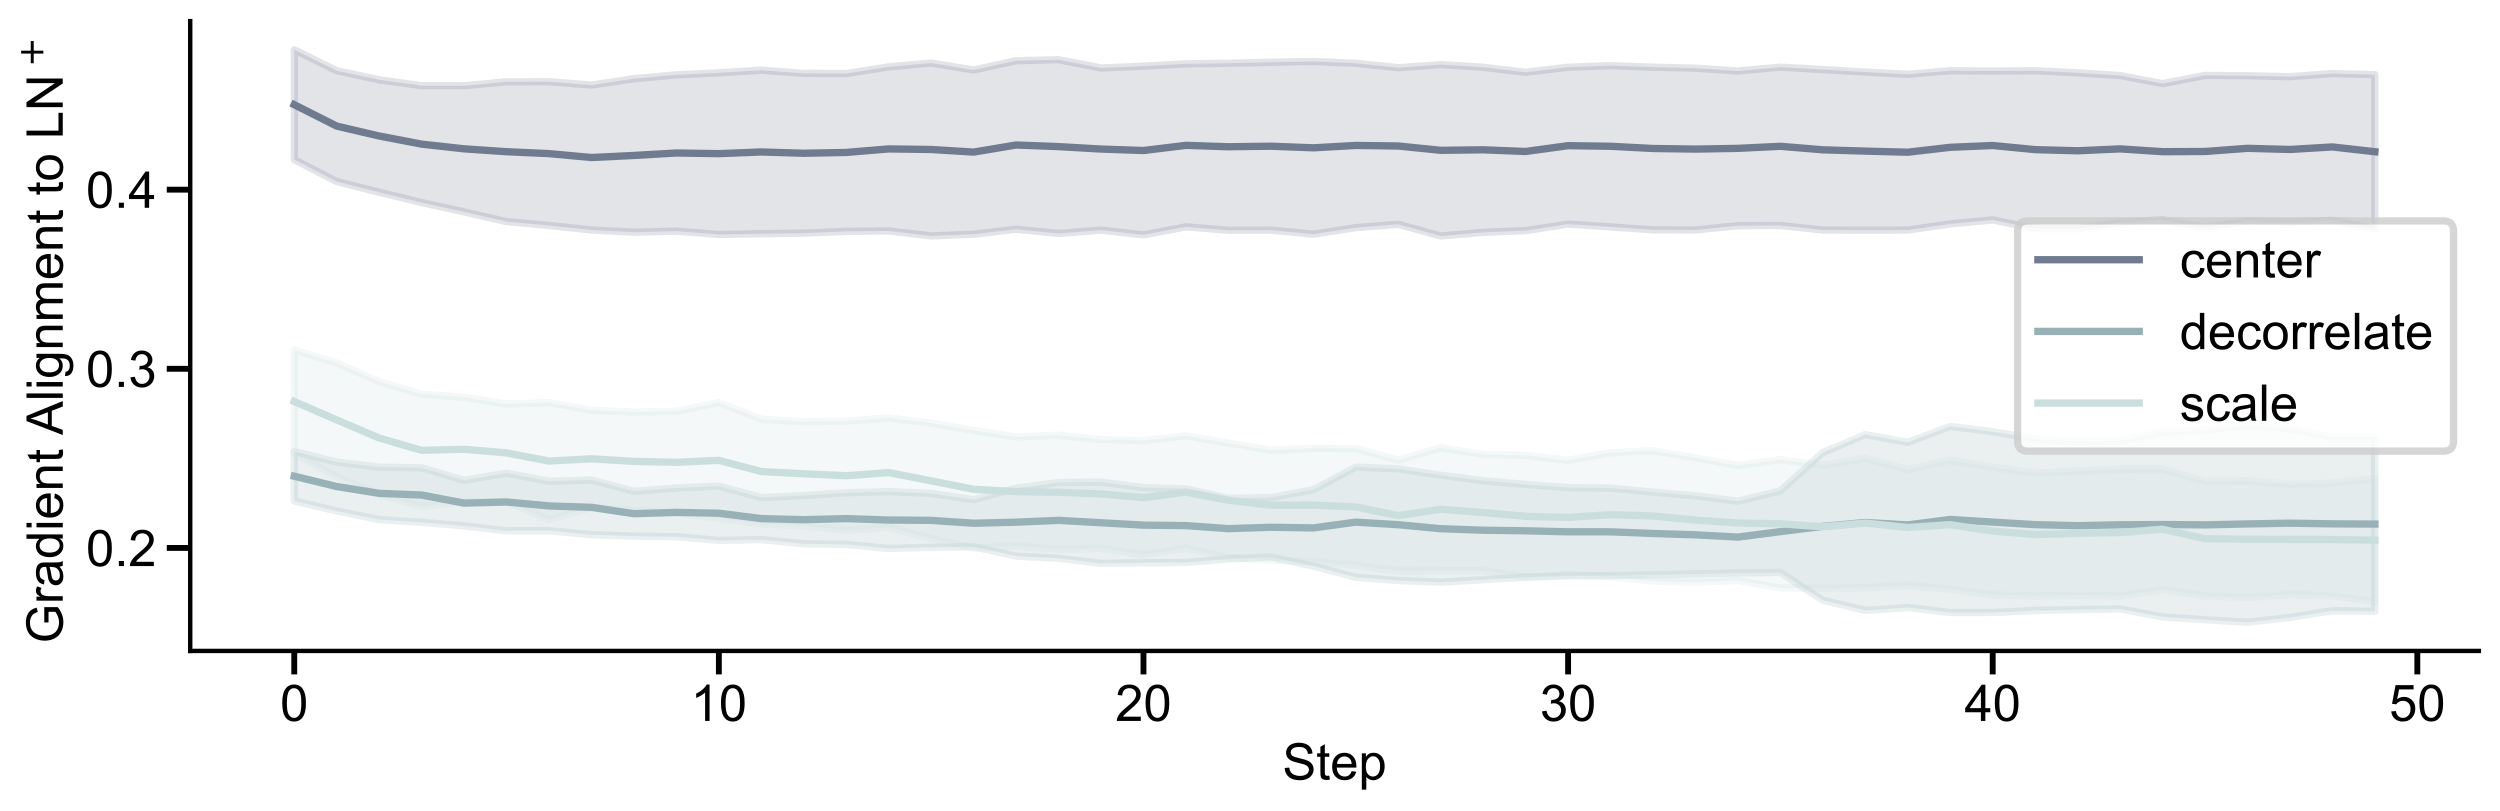
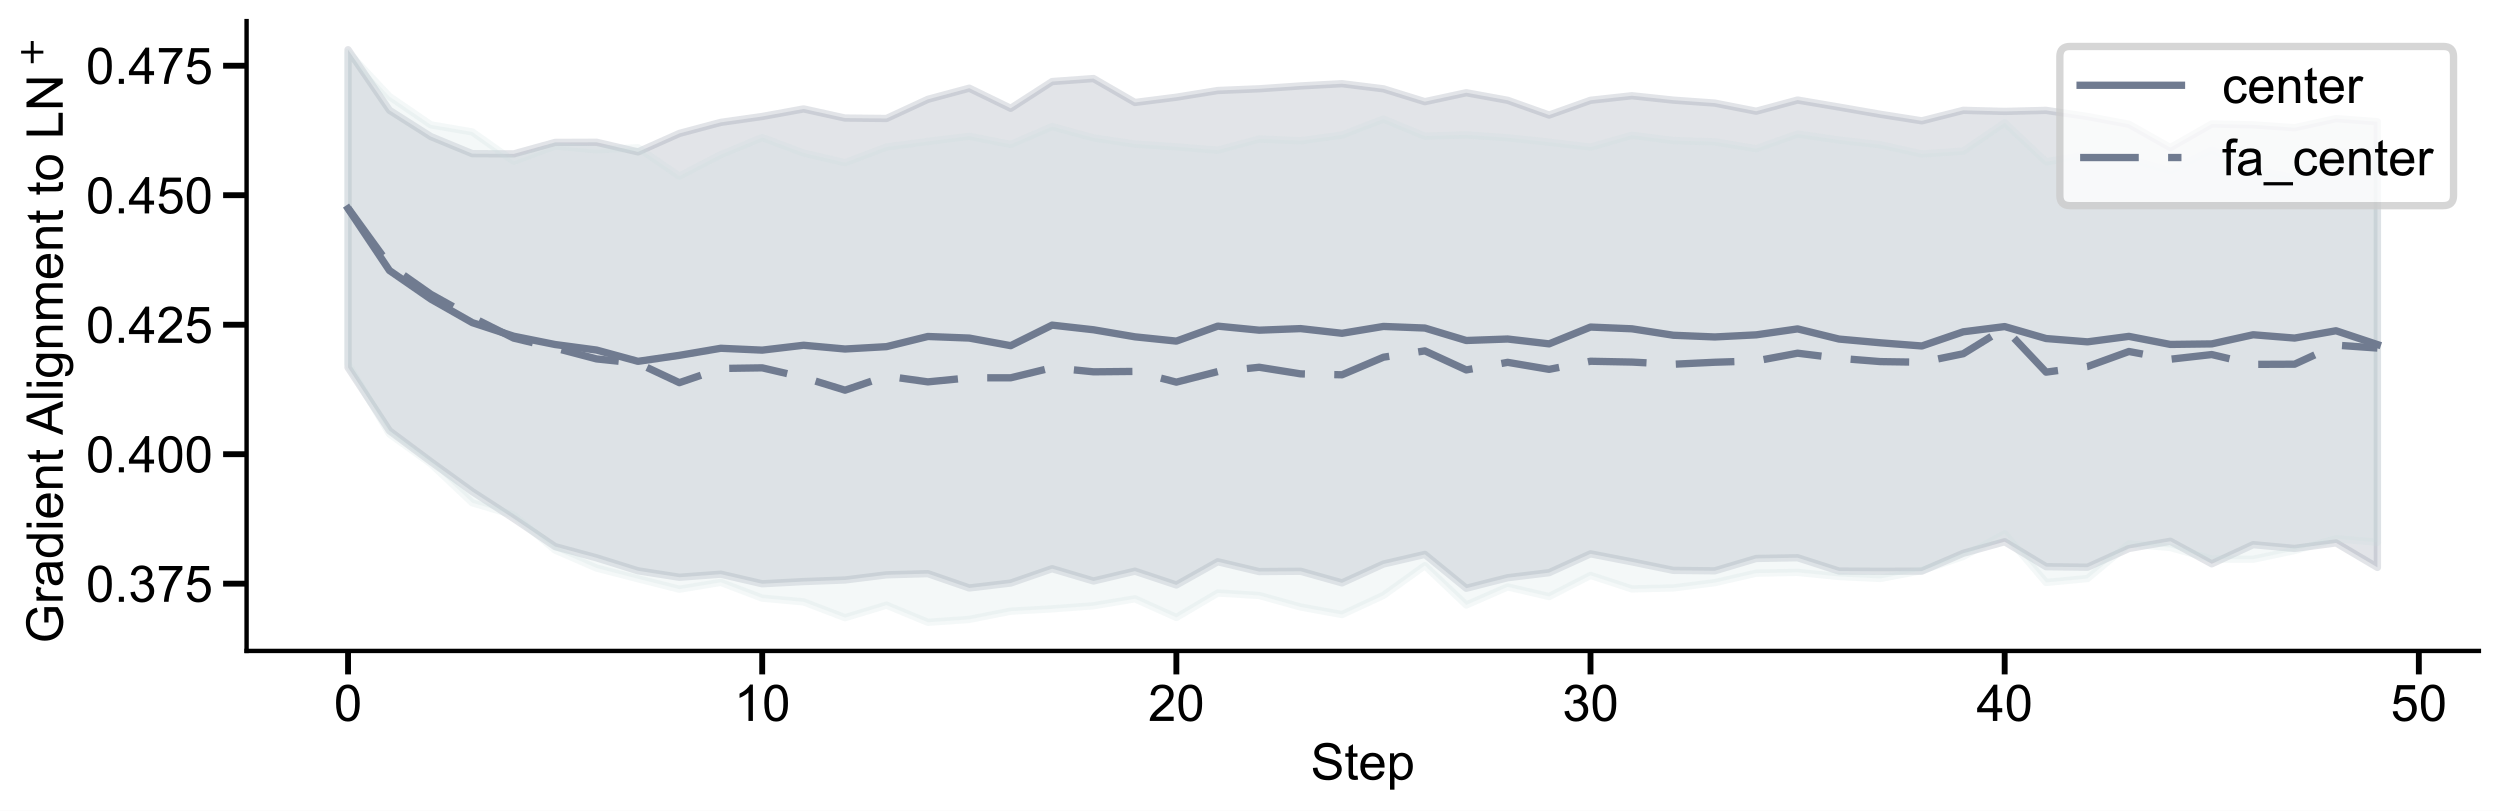
<svg xmlns="http://www.w3.org/2000/svg" xmlns:xlink="http://www.w3.org/1999/xlink" width="852.48pt" height="276.48pt" viewBox="0 0 852.48 276.48" version="1.1">
  <defs>
    <style type="text/css">*{stroke-linejoin: round; stroke-linecap: butt}</style>
  </defs>
  <g id="figure_1">
    <g id="patch_1">
      <path d="M 0 276.48  L 852.48 276.48  L 852.48 0  L 0 0  z " style="fill: #ffffff" />
    </g>
    <g id="axes_1">
      <g id="patch_2">
-         <path d="M 64.863 221.963  L 845.28 221.963  L 845.28 7.2  L 64.863 7.2  z " style="fill: #ffffff" />
+         <path d="M 84.082 221.963  L 845.28 221.963  L 845.28 7.2  L 84.082 7.2  z " style="fill: #ffffff" />
      </g>
      <g id="PolyCollection_1">
        <defs>
-           <path id="mbb200ca990" d="M 100.337 -259.518  L 100.337 -222.04  L 114.816 -214.576  L 129.295 -210.934  L 143.774 -207.401  L 158.253 -204.225  L 172.732 -200.913  L 187.211 -199.592  L 201.69 -198.063  L 216.168 -197.298  L 230.647 -197.662  L 245.126 -196.53  L 259.605 -196.791  L 274.084 -196.978  L 288.563 -197.585  L 303.042 -197.724  L 317.521 -196.036  L 332 -196.617  L 346.479 -198.308  L 360.958 -196.858  L 375.437 -198.017  L 389.916 -196.387  L 404.395 -199.128  L 418.874 -197.969  L 433.353 -198.007  L 447.832 -196.636  L 462.311 -198.859  L 476.79 -199.994  L 491.269 -196.003  L 505.748 -197.245  L 520.227 -197.84  L 534.706 -200.062  L 549.185 -199.115  L 563.664 -198.112  L 578.143 -198.058  L 592.622 -199.514  L 607.101 -199.6  L 621.58 -198.032  L 636.059 -198.002  L 650.538 -198.024  L 665.017 -200.127  L 679.496 -201.489  L 693.975 -198.546  L 708.454 -198.484  L 722.933 -200.693  L 737.412 -201.544  L 751.891 -198.886  L 766.37 -201.145  L 780.849 -200.699  L 795.328 -201.353  L 809.807 -198.463  L 809.807 -251.027  L 809.807 -251.027  L 795.328 -251.394  L 780.849 -250.321  L 766.37 -250.659  L 751.891 -250.762  L 737.412 -247.974  L 722.933 -250.729  L 708.454 -251.646  L 693.975 -252.367  L 679.496 -252.243  L 665.017 -252.372  L 650.538 -251.132  L 636.059 -251.903  L 621.58 -252.755  L 607.101 -253.585  L 592.622 -252.267  L 578.143 -253.225  L 563.664 -253.573  L 549.185 -254.092  L 534.706 -253.556  L 520.227 -251.814  L 505.748 -253.554  L 491.269 -254.446  L 476.79 -253.393  L 462.311 -254.907  L 447.832 -255.513  L 433.353 -255.248  L 418.874 -254.912  L 404.395 -254.709  L 389.916 -253.918  L 375.437 -253.297  L 360.958 -256.12  L 346.479 -255.766  L 332 -252.611  L 317.521 -254.984  L 303.042 -253.671  L 288.563 -251.41  L 274.084 -251.461  L 259.605 -252.537  L 245.126 -251.645  L 230.647 -250.951  L 216.168 -249.648  L 201.69 -247.469  L 187.211 -248.605  L 172.732 -248.586  L 158.253 -247.233  L 143.774 -247.259  L 129.295 -249.273  L 114.816 -252.379  L 100.337 -259.518  z " style="stroke: #707b90; stroke-opacity: 0.2; stroke-width: 2.5" />
+           <path id="m54aa8bb724" d="M 118.682 -259.518  L 118.682 -151.167  L 132.804 -129.588  L 146.927 -119.059  L 161.049 -108.846  L 175.171 -99.663  L 189.294 -90.089  L 203.416 -86.27  L 217.539 -81.848  L 231.661 -79.638  L 245.783 -80.69  L 259.906 -77.418  L 274.028 -78.172  L 288.151 -78.714  L 302.273 -80.469  L 316.396 -80.869  L 330.518 -75.989  L 344.64 -77.67  L 358.763 -82.559  L 372.885 -78.367  L 387.008 -81.718  L 401.13 -77.006  L 415.252 -84.928  L 429.375 -81.577  L 443.497 -81.687  L 457.62 -77.725  L 471.742 -84.151  L 485.865 -87.433  L 499.987 -75.894  L 514.109 -79.484  L 528.232 -81.205  L 542.354 -87.628  L 556.477 -84.891  L 570.599 -81.992  L 584.721 -81.835  L 598.844 -86.046  L 612.966 -86.294  L 627.089 -81.761  L 641.211 -81.673  L 655.334 -81.736  L 669.456 -87.818  L 683.578 -91.755  L 697.701 -83.245  L 711.823 -83.066  L 725.946 -89.453  L 740.068 -91.913  L 754.19 -84.23  L 768.313 -90.759  L 782.435 -89.47  L 796.558 -91.362  L 810.68 -83.007  L 810.68 -234.97  L 810.68 -234.97  L 796.558 -236.032  L 782.435 -232.929  L 768.313 -233.907  L 754.19 -234.205  L 740.068 -226.144  L 725.946 -234.108  L 711.823 -236.759  L 697.701 -238.843  L 683.578 -238.486  L 669.456 -238.858  L 655.334 -235.275  L 641.211 -237.504  L 627.089 -239.966  L 612.966 -242.366  L 598.844 -238.554  L 584.721 -241.325  L 570.599 -242.332  L 556.477 -243.833  L 542.354 -242.281  L 528.232 -237.245  L 514.109 -242.275  L 499.987 -244.854  L 485.865 -241.811  L 471.742 -246.188  L 457.62 -247.94  L 443.497 -247.173  L 429.375 -246.201  L 415.252 -245.614  L 401.13 -243.328  L 387.008 -241.534  L 372.885 -249.694  L 358.763 -248.669  L 344.64 -239.55  L 330.518 -246.41  L 316.396 -242.613  L 302.273 -236.077  L 288.151 -236.226  L 274.028 -239.336  L 259.906 -236.757  L 245.783 -234.751  L 231.661 -230.984  L 217.539 -224.685  L 203.416 -227.969  L 189.294 -227.913  L 175.171 -224.001  L 161.049 -224.076  L 146.927 -229.9  L 132.804 -238.88  L 118.682 -259.518  z " style="stroke: #707b90; stroke-opacity: 0.2; stroke-width: 2.5" />
        </defs>
-         <g clip-path="url(#p90d126101f)">
-           <use xlink:href="#mbb200ca990" x="0" y="276.48" style="fill: #707b90; fill-opacity: 0.2; stroke: #707b90; stroke-opacity: 0.2; stroke-width: 2.5" />
+         <g clip-path="url(#p506f298326)">
+           <use xlink:href="#m54aa8bb724" x="0" y="276.48" style="fill: #707b90; fill-opacity: 0.2; stroke: #707b90; stroke-opacity: 0.2; stroke-width: 2.5" />
        </g>
      </g>
      <g id="PolyCollection_2">
        <defs>
-           <path id="m94c37891ec" d="M 100.337 -122.505  L 100.337 -105.673  L 114.816 -102.214  L 129.295 -99.329  L 143.774 -98.371  L 158.253 -97.148  L 172.732 -95.484  L 187.211 -95.536  L 201.69 -94.15  L 216.168 -93.656  L 230.647 -93.467  L 245.126 -92.197  L 259.605 -92.492  L 274.084 -91.047  L 288.563 -90.829  L 303.042 -89.448  L 317.521 -89.853  L 332 -90.04  L 346.479 -86.827  L 360.958 -86.121  L 375.437 -84.36  L 389.916 -84.6  L 404.395 -84.696  L 418.874 -85.895  L 433.353 -86.568  L 447.832 -83.449  L 462.311 -79.648  L 476.79 -78.531  L 491.269 -77.953  L 505.748 -78.792  L 520.227 -79.671  L 534.706 -80.085  L 549.185 -80.211  L 563.664 -80.447  L 578.143 -80.788  L 592.622 -81.097  L 607.101 -81.27  L 621.58 -71.802  L 636.059 -68.35  L 650.538 -69.323  L 665.017 -67.603  L 679.496 -67.628  L 693.975 -68.301  L 708.454 -68.627  L 722.933 -68.833  L 737.412 -66.129  L 751.891 -65.16  L 766.37 -64.279  L 780.849 -65.93  L 795.328 -68.236  L 809.807 -68.021  L 809.807 -127.538  L 809.807 -127.538  L 795.328 -127.476  L 780.849 -130.236  L 766.37 -131.37  L 751.891 -129.846  L 737.412 -129.123  L 722.933 -126.241  L 708.454 -125.835  L 693.975 -126.858  L 679.496 -129.279  L 665.017 -131.107  L 650.538 -125.643  L 636.059 -128.303  L 621.58 -122.185  L 607.101 -109.131  L 592.622 -105.565  L 578.143 -107.428  L 563.664 -108.685  L 549.185 -110.047  L 534.706 -110.188  L 520.227 -111.297  L 505.748 -112.572  L 491.269 -114.438  L 476.79 -116.587  L 462.311 -117.214  L 447.832 -109.481  L 433.353 -106.798  L 418.874 -106.542  L 404.395 -109.799  L 389.916 -110.226  L 375.437 -112.103  L 360.958 -111.957  L 346.479 -110.017  L 332 -106.083  L 317.521 -108.216  L 303.042 -108.86  L 288.563 -108.459  L 274.084 -107.489  L 259.605 -106.807  L 245.126 -110.751  L 230.647 -110.06  L 216.168 -108.959  L 201.69 -112.809  L 187.211 -112.374  L 172.732 -115.135  L 158.253 -112.69  L 143.774 -116.979  L 129.295 -117.171  L 114.816 -118.932  L 100.337 -122.505  z " style="stroke: #97b1b7; stroke-opacity: 0.2; stroke-width: 2.5" />
+           <path id="ma6b08b8c79" d="M 118.682 -258.62  L 118.682 -152.421  L 132.804 -128.522  L 146.927 -118.343  L 161.049 -105.03  L 175.171 -100.862  L 189.294 -88.909  L 203.416 -82.782  L 217.539 -79.132  L 231.661 -75.569  L 245.783 -77.907  L 259.906 -72.527  L 274.028 -71.245  L 288.151 -65.855  L 302.273 -70.13  L 316.396 -64.279  L 330.518 -65.279  L 344.64 -68.076  L 358.763 -68.869  L 372.885 -69.921  L 387.008 -72.306  L 401.13 -65.935  L 415.252 -74.279  L 429.375 -73.428  L 443.497 -69.503  L 457.62 -66.923  L 471.742 -73.464  L 485.865 -83.612  L 499.987 -70.181  L 514.109 -76.358  L 528.232 -73.065  L 542.354 -80.277  L 556.477 -75.669  L 570.599 -76.003  L 584.721 -77.802  L 598.844 -81.04  L 612.966 -81.302  L 627.089 -79.894  L 641.211 -79.231  L 655.334 -81.941  L 669.456 -86.752  L 683.578 -94.483  L 697.701 -77.864  L 711.823 -79.218  L 725.946 -90.997  L 740.068 -89.785  L 754.19 -85.86  L 768.313 -85.789  L 782.435 -88.76  L 796.558 -92.78  L 810.68 -91.558  L 810.68 -224.03  L 810.68 -224.03  L 796.558 -224.802  L 782.435 -215.827  L 768.313 -218.674  L 754.19 -225.304  L 740.068 -218.191  L 725.946 -222.249  L 711.823 -223.771  L 697.701 -221.297  L 683.578 -234.631  L 669.456 -224.962  L 655.334 -223.982  L 641.211 -227.125  L 627.089 -228.716  L 612.966 -230.787  L 598.844 -225.779  L 584.721 -228.11  L 570.599 -228.551  L 556.477 -230.359  L 542.354 -226.317  L 528.232 -227.998  L 514.109 -229.495  L 499.987 -230.489  L 485.865 -230.055  L 471.742 -235.884  L 457.62 -230.437  L 443.497 -228.485  L 429.375 -229.072  L 415.252 -225.267  L 401.13 -226.409  L 387.008 -227.36  L 372.885 -229.461  L 358.763 -233.313  L 344.64 -227.231  L 330.518 -230.019  L 316.396 -228.251  L 302.273 -226.345  L 288.151 -221.008  L 274.028 -224.295  L 259.906 -229.572  L 245.783 -223.754  L 231.661 -216.415  L 217.539 -226.099  L 203.416 -225.398  L 189.294 -226.69  L 175.171 -221.499  L 161.049 -231.482  L 146.927 -233.904  L 132.804 -243.558  L 118.682 -258.62  z " style="stroke: #cbdede; stroke-opacity: 0.2; stroke-width: 2.5" />
        </defs>
-         <g clip-path="url(#p90d126101f)">
-           <use xlink:href="#m94c37891ec" x="0" y="276.48" style="fill: #97b1b7; fill-opacity: 0.2; stroke: #97b1b7; stroke-opacity: 0.2; stroke-width: 2.5" />
-         </g>
-       </g>
-       <g id="PolyCollection_3">
-         <defs>
-           <path id="m9a25933fbc" d="M 100.337 -157.168  L 100.337 -121.94  L 114.816 -113.884  L 129.295 -107.905  L 143.774 -103.778  L 158.253 -105.565  L 172.732 -105.363  L 187.211 -99.339  L 201.69 -103.483  L 216.168 -102.345  L 230.647 -101.431  L 245.126 -99.814  L 259.605 -97.864  L 274.084 -97.131  L 288.563 -95.629  L 303.042 -96.697  L 317.521 -92.839  L 332 -89.571  L 346.479 -90.234  L 360.958 -89.119  L 375.437 -89.53  L 389.916 -87.308  L 404.395 -89.502  L 418.874 -86.376  L 433.353 -85.491  L 447.832 -84.821  L 462.311 -83.755  L 476.79 -81.749  L 491.269 -81.872  L 505.748 -81.856  L 520.227 -79.632  L 534.706 -80.619  L 549.185 -79.864  L 563.664 -78.318  L 578.143 -77.906  L 592.622 -78.548  L 607.101 -76.011  L 621.58 -75.877  L 636.059 -76.072  L 650.538 -76.862  L 665.017 -75.535  L 679.496 -73.593  L 693.975 -73.273  L 708.454 -73.432  L 722.933 -73.261  L 737.412 -75.476  L 751.891 -73.258  L 766.37 -72.72  L 780.849 -73.769  L 795.328 -73.293  L 809.807 -71.319  L 809.807 -113.258  L 809.807 -113.258  L 795.328 -111.721  L 780.849 -111.326  L 766.37 -112.508  L 751.891 -112.29  L 737.412 -116.55  L 722.933 -116.498  L 708.454 -115.794  L 693.975 -115.158  L 679.496 -117.177  L 665.017 -119.58  L 650.538 -116.359  L 636.059 -120.161  L 621.58 -117.819  L 607.101 -119.738  L 592.622 -117.755  L 578.143 -120.367  L 563.664 -122.769  L 549.185 -122.114  L 534.706 -119.514  L 520.227 -121.194  L 505.748 -121.538  L 491.269 -123.802  L 476.79 -119.607  L 462.311 -123.51  L 447.832 -123.635  L 433.353 -122.958  L 418.874 -125.416  L 404.395 -127.857  L 389.916 -126.257  L 375.437 -126.565  L 360.958 -128.103  L 346.479 -127.469  L 332 -129.699  L 317.521 -132.189  L 303.042 -133.982  L 288.563 -132.9  L 274.084 -132.702  L 259.605 -133.521  L 245.126 -139.201  L 230.647 -136.231  L 216.168 -135.964  L 201.69 -136.576  L 187.211 -139.175  L 172.732 -138.716  L 158.253 -141.006  L 143.774 -142.06  L 129.295 -146.313  L 114.816 -152.709  L 100.337 -157.168  z " style="stroke: #cbdede; stroke-opacity: 0.2; stroke-width: 2.5" />
-         </defs>
-         <g clip-path="url(#p90d126101f)">
-           <use xlink:href="#m9a25933fbc" x="0" y="276.48" style="fill: #cbdede; fill-opacity: 0.2; stroke: #cbdede; stroke-opacity: 0.2; stroke-width: 2.5" />
+         <g clip-path="url(#p506f298326)">
+           <use xlink:href="#ma6b08b8c79" x="0" y="276.48" style="fill: #cbdede; fill-opacity: 0.2; stroke: #cbdede; stroke-opacity: 0.2; stroke-width: 2.5" />
        </g>
      </g>
      <g id="matplotlib.axis_1">
        <g id="xtick_1">
          <g id="line2d_1">
            <defs>
-               <path id="m9bdcae3417" d="M 0 0  L 0 8  " style="stroke: #000000; stroke-width: 2" />
-             </defs>
-             <g>
-               <use xlink:href="#m9bdcae3417" x="100.337" y="221.963" style="stroke: #000000; stroke-width: 2" />
+               <path id="m0c0b781c48" d="M 0 0  L 0 8  " style="stroke: #000000; stroke-width: 2" />
+             </defs>
+             <g>
+               <use xlink:href="#m0c0b781c48" x="118.682" y="221.963" style="stroke: #000000; stroke-width: 2" />
            </g>
          </g>
          <g id="text_1">
-             <g transform="translate(95.53204 245.8319)scale(0.1728 -0.1728)">
+             <g transform="translate(113.8771 245.8319)scale(0.1728 -0.1728)">
              <defs>
                <path id="ArialMT-30" d="M 266 2259  Q 266 3072 433 3567  Q 600 4063 929 4331  Q 1259 4600 1759 4600  Q 2128 4600 2406 4451  Q 2684 4303 2865 4023  Q 3047 3744 3150 3342  Q 3253 2941 3253 2259  Q 3253 1453 3087 958  Q 2922 463 2592 192  Q 2263 -78 1759 -78  Q 1097 -78 719 397  Q 266 969 266 2259  z M 844 2259  Q 844 1131 1108 757  Q 1372 384 1759 384  Q 2147 384 2411 759  Q 2675 1134 2675 2259  Q 2675 3391 2411 3762  Q 2147 4134 1753 4134  Q 1366 4134 1134 3806  Q 844 3388 844 2259  z " transform="scale(0.015625)" />
              </defs>
              <use xlink:href="#ArialMT-30" />
            </g>
          </g>
        </g>
        <g id="xtick_2">
          <g id="line2d_2">
            <g>
-               <use xlink:href="#m9bdcae3417" x="245.126" y="221.963" style="stroke: #000000; stroke-width: 2" />
+               <use xlink:href="#m0c0b781c48" x="259.906" y="221.963" style="stroke: #000000; stroke-width: 2" />
            </g>
          </g>
          <g id="text_2">
-             <g transform="translate(235.5171 245.8319)scale(0.1728 -0.1728)">
+             <g transform="translate(250.2966 245.8319)scale(0.1728 -0.1728)">
              <defs>
                <path id="ArialMT-31" d="M 2384 0  L 1822 0  L 1822 3584  Q 1619 3391 1289 3197  Q 959 3003 697 2906  L 697 3450  Q 1169 3672 1522 3987  Q 1875 4303 2022 4600  L 2384 4600  L 2384 0  z " transform="scale(0.015625)" />
              </defs>
              <use xlink:href="#ArialMT-31" />
              <use xlink:href="#ArialMT-30" x="55.615" />
            </g>
          </g>
        </g>
        <g id="xtick_3">
          <g id="line2d_3">
            <g>
-               <use xlink:href="#m9bdcae3417" x="389.916" y="221.963" style="stroke: #000000; stroke-width: 2" />
+               <use xlink:href="#m0c0b781c48" x="401.13" y="221.963" style="stroke: #000000; stroke-width: 2" />
            </g>
          </g>
          <g id="text_3">
-             <g transform="translate(380.3069 245.8319)scale(0.1728 -0.1728)">
+             <g transform="translate(391.5207 245.8319)scale(0.1728 -0.1728)">
              <defs>
                <path id="ArialMT-32" d="M 3222 541  L 3222 0  L 194 0  Q 188 203 259 391  Q 375 700 629 1000  Q 884 1300 1366 1694  Q 2113 2306 2375 2664  Q 2638 3022 2638 3341  Q 2638 3675 2398 3904  Q 2159 4134 1775 4134  Q 1369 4134 1125 3890  Q 881 3647 878 3216  L 300 3275  Q 359 3922 746 4261  Q 1134 4600 1788 4600  Q 2447 4600 2831 4234  Q 3216 3869 3216 3328  Q 3216 3053 3103 2787  Q 2991 2522 2730 2228  Q 2469 1934 1863 1422  Q 1356 997 1212 845  Q 1069 694 975 541  L 3222 541  z " transform="scale(0.015625)" />
              </defs>
              <use xlink:href="#ArialMT-32" />
              <use xlink:href="#ArialMT-30" x="55.615" />
            </g>
          </g>
        </g>
        <g id="xtick_4">
          <g id="line2d_4">
            <g>
-               <use xlink:href="#m9bdcae3417" x="534.706" y="221.963" style="stroke: #000000; stroke-width: 2" />
+               <use xlink:href="#m0c0b781c48" x="542.354" y="221.963" style="stroke: #000000; stroke-width: 2" />
            </g>
          </g>
          <g id="text_4">
-             <g transform="translate(525.0967 245.8319)scale(0.1728 -0.1728)">
+             <g transform="translate(532.7449 245.8319)scale(0.1728 -0.1728)">
              <defs>
                <path id="ArialMT-33" d="M 269 1209  L 831 1284  Q 928 806 1161 595  Q 1394 384 1728 384  Q 2125 384 2398 659  Q 2672 934 2672 1341  Q 2672 1728 2419 1979  Q 2166 2231 1775 2231  Q 1616 2231 1378 2169  L 1441 2663  Q 1497 2656 1531 2656  Q 1891 2656 2178 2843  Q 2466 3031 2466 3422  Q 2466 3731 2256 3934  Q 2047 4138 1716 4138  Q 1388 4138 1169 3931  Q 950 3725 888 3313  L 325 3413  Q 428 3978 793 4289  Q 1159 4600 1703 4600  Q 2078 4600 2393 4439  Q 2709 4278 2876 4000  Q 3044 3722 3044 3409  Q 3044 3113 2884 2869  Q 2725 2625 2413 2481  Q 2819 2388 3044 2092  Q 3269 1797 3269 1353  Q 3269 753 2831 336  Q 2394 -81 1725 -81  Q 1122 -81 723 278  Q 325 638 269 1209  z " transform="scale(0.015625)" />
              </defs>
              <use xlink:href="#ArialMT-33" />
              <use xlink:href="#ArialMT-30" x="55.615" />
            </g>
          </g>
        </g>
        <g id="xtick_5">
          <g id="line2d_5">
            <g>
-               <use xlink:href="#m9bdcae3417" x="679.496" y="221.963" style="stroke: #000000; stroke-width: 2" />
+               <use xlink:href="#m0c0b781c48" x="683.578" y="221.963" style="stroke: #000000; stroke-width: 2" />
            </g>
          </g>
          <g id="text_5">
-             <g transform="translate(669.8864 245.8319)scale(0.1728 -0.1728)">
+             <g transform="translate(673.969 245.8319)scale(0.1728 -0.1728)">
              <defs>
                <path id="ArialMT-34" d="M 2069 0  L 2069 1097  L 81 1097  L 81 1613  L 2172 4581  L 2631 4581  L 2631 1613  L 3250 1613  L 3250 1097  L 2631 1097  L 2631 0  L 2069 0  z M 2069 1613  L 2069 3678  L 634 1613  L 2069 1613  z " transform="scale(0.015625)" />
              </defs>
              <use xlink:href="#ArialMT-34" />
              <use xlink:href="#ArialMT-30" x="55.615" />
            </g>
          </g>
        </g>
        <g id="xtick_6">
          <g id="line2d_6">
            <g>
-               <use xlink:href="#m9bdcae3417" x="824.285" y="221.963" style="stroke: #000000; stroke-width: 2" />
+               <use xlink:href="#m0c0b781c48" x="824.802" y="221.963" style="stroke: #000000; stroke-width: 2" />
            </g>
          </g>
          <g id="text_6">
-             <g transform="translate(814.6762 245.8319)scale(0.1728 -0.1728)">
+             <g transform="translate(815.1932 245.8319)scale(0.1728 -0.1728)">
              <defs>
                <path id="ArialMT-35" d="M 266 1200  L 856 1250  Q 922 819 1161 601  Q 1400 384 1738 384  Q 2144 384 2425 690  Q 2706 997 2706 1503  Q 2706 1984 2436 2262  Q 2166 2541 1728 2541  Q 1456 2541 1237 2417  Q 1019 2294 894 2097  L 366 2166  L 809 4519  L 3088 4519  L 3088 3981  L 1259 3981  L 1013 2750  Q 1425 3038 1878 3038  Q 2478 3038 2890 2622  Q 3303 2206 3303 1553  Q 3303 931 2941 478  Q 2500 -78 1738 -78  Q 1113 -78 717 272  Q 322 622 266 1200  z " transform="scale(0.015625)" />
              </defs>
              <use xlink:href="#ArialMT-35" />
              <use xlink:href="#ArialMT-30" x="55.615" />
            </g>
          </g>
        </g>
        <g id="text_7">
-           <g transform="translate(437.2989 265.8456)scale(0.1728 -0.1728)">
+           <g transform="translate(446.9081 265.8456)scale(0.1728 -0.1728)">
            <defs>
              <path id="ArialMT-53" d="M 288 1472  L 859 1522  Q 900 1178 1048 958  Q 1197 738 1509 602  Q 1822 466 2213 466  Q 2559 466 2825 569  Q 3091 672 3220 851  Q 3350 1031 3350 1244  Q 3350 1459 3225 1620  Q 3100 1781 2813 1891  Q 2628 1963 1997 2114  Q 1366 2266 1113 2400  Q 784 2572 623 2826  Q 463 3081 463 3397  Q 463 3744 659 4045  Q 856 4347 1234 4503  Q 1613 4659 2075 4659  Q 2584 4659 2973 4495  Q 3363 4331 3572 4012  Q 3781 3694 3797 3291  L 3216 3247  Q 3169 3681 2898 3903  Q 2628 4125 2100 4125  Q 1550 4125 1298 3923  Q 1047 3722 1047 3438  Q 1047 3191 1225 3031  Q 1400 2872 2139 2705  Q 2878 2538 3153 2413  Q 3553 2228 3743 1945  Q 3934 1663 3934 1294  Q 3934 928 3725 604  Q 3516 281 3123 101  Q 2731 -78 2241 -78  Q 1619 -78 1198 103  Q 778 284 539 648  Q 300 1013 288 1472  z " transform="scale(0.015625)" />
              <path id="ArialMT-74" d="M 1650 503  L 1731 6  Q 1494 -44 1306 -44  Q 1000 -44 831 53  Q 663 150 594 308  Q 525 466 525 972  L 525 2881  L 113 2881  L 113 3319  L 525 3319  L 525 4141  L 1084 4478  L 1084 3319  L 1650 3319  L 1650 2881  L 1084 2881  L 1084 941  Q 1084 700 1114 631  Q 1144 563 1211 522  Q 1278 481 1403 481  Q 1497 481 1650 503  z " transform="scale(0.015625)" />
              <path id="ArialMT-65" d="M 2694 1069  L 3275 997  Q 3138 488 2766 206  Q 2394 -75 1816 -75  Q 1088 -75 661 373  Q 234 822 234 1631  Q 234 2469 665 2931  Q 1097 3394 1784 3394  Q 2450 3394 2872 2941  Q 3294 2488 3294 1666  Q 3294 1616 3291 1516  L 816 1516  Q 847 969 1125 678  Q 1403 388 1819 388  Q 2128 388 2347 550  Q 2566 713 2694 1069  z M 847 1978  L 2700 1978  Q 2663 2397 2488 2606  Q 2219 2931 1791 2931  Q 1403 2931 1139 2672  Q 875 2413 847 1978  z " transform="scale(0.015625)" />
              <path id="ArialMT-70" d="M 422 -1272  L 422 3319  L 934 3319  L 934 2888  Q 1116 3141 1344 3267  Q 1572 3394 1897 3394  Q 2322 3394 2647 3175  Q 2972 2956 3137 2557  Q 3303 2159 3303 1684  Q 3303 1175 3120 767  Q 2938 359 2589 142  Q 2241 -75 1856 -75  Q 1575 -75 1351 44  Q 1128 163 984 344  L 984 -1272  L 422 -1272  z M 931 1641  Q 931 1000 1190 694  Q 1450 388 1819 388  Q 2194 388 2461 705  Q 2728 1022 2728 1688  Q 2728 2322 2467 2637  Q 2206 2953 1844 2953  Q 1484 2953 1207 2617  Q 931 2281 931 1641  z " transform="scale(0.015625)" />
            </defs>
            <use xlink:href="#ArialMT-53" />
            <use xlink:href="#ArialMT-74" x="66.699" />
            <use xlink:href="#ArialMT-65" x="94.482" />
            <use xlink:href="#ArialMT-70" x="150.098" />
          </g>
        </g>
      </g>
      <g id="matplotlib.axis_2">
        <g id="ytick_1">
          <g id="line2d_7">
            <defs>
-               <path id="mb8fa72e78f" d="M 0 0  L -8 0  " style="stroke: #000000; stroke-width: 2" />
-             </defs>
-             <g>
-               <use xlink:href="#mb8fa72e78f" x="64.863" y="186.845" style="stroke: #000000; stroke-width: 2" />
+               <path id="mf982b316fa" d="M 0 0  L -8 0  " style="stroke: #000000; stroke-width: 2" />
+             </defs>
+             <g>
+               <use xlink:href="#mf982b316fa" x="84.082" y="199.029" style="stroke: #000000; stroke-width: 2" />
            </g>
          </g>
          <g id="text_8">
-             <g transform="translate(29.344 193.0291)scale(0.1728 -0.1728)">
+             <g transform="translate(29.344 205.2138)scale(0.1728 -0.1728)">
              <defs>
                <path id="ArialMT-2e" d="M 581 0  L 581 641  L 1222 641  L 1222 0  L 581 0  z " transform="scale(0.015625)" />
-               </defs>
-               <use xlink:href="#ArialMT-30" />
-               <use xlink:href="#ArialMT-2e" x="55.615" />
-               <use xlink:href="#ArialMT-32" x="83.398" />
+                 <path id="ArialMT-37" d="M 303 3981  L 303 4522  L 3269 4522  L 3269 4084  Q 2831 3619 2401 2847  Q 1972 2075 1738 1259  Q 1569 684 1522 0  L 944 0  Q 953 541 1156 1306  Q 1359 2072 1739 2783  Q 2119 3494 2547 3981  L 303 3981  z " transform="scale(0.015625)" />
+               </defs>
+               <use xlink:href="#ArialMT-30" />
+               <use xlink:href="#ArialMT-2e" x="55.615" />
+               <use xlink:href="#ArialMT-33" x="83.398" />
+               <use xlink:href="#ArialMT-37" x="139.014" />
+               <use xlink:href="#ArialMT-35" x="194.629" />
            </g>
          </g>
        </g>
        <g id="ytick_2">
          <g id="line2d_8">
            <g>
-               <use xlink:href="#mb8fa72e78f" x="64.863" y="125.756" style="stroke: #000000; stroke-width: 2" />
+               <use xlink:href="#mf982b316fa" x="84.082" y="154.877" style="stroke: #000000; stroke-width: 2" />
            </g>
          </g>
          <g id="text_9">
-             <g transform="translate(29.344 131.9399)scale(0.1728 -0.1728)">
-               <use xlink:href="#ArialMT-30" />
-               <use xlink:href="#ArialMT-2e" x="55.615" />
-               <use xlink:href="#ArialMT-33" x="83.398" />
+             <g transform="translate(29.344 161.0611)scale(0.1728 -0.1728)">
+               <use xlink:href="#ArialMT-30" />
+               <use xlink:href="#ArialMT-2e" x="55.615" />
+               <use xlink:href="#ArialMT-34" x="83.398" />
+               <use xlink:href="#ArialMT-30" x="139.014" />
+               <use xlink:href="#ArialMT-30" x="194.629" />
            </g>
          </g>
        </g>
        <g id="ytick_3">
          <g id="line2d_9">
            <g>
-               <use xlink:href="#mb8fa72e78f" x="64.863" y="64.666" style="stroke: #000000; stroke-width: 2" />
+               <use xlink:href="#mf982b316fa" x="84.082" y="110.724" style="stroke: #000000; stroke-width: 2" />
            </g>
          </g>
          <g id="text_10">
-             <g transform="translate(29.344 70.85075)scale(0.1728 -0.1728)">
+             <g transform="translate(29.344 116.9085)scale(0.1728 -0.1728)">
              <use xlink:href="#ArialMT-30" />
              <use xlink:href="#ArialMT-2e" x="55.615" />
              <use xlink:href="#ArialMT-34" x="83.398" />
-             </g>
-           </g>
-         </g>
-         <g id="text_11">
+               <use xlink:href="#ArialMT-32" x="139.014" />
+               <use xlink:href="#ArialMT-35" x="194.629" />
+             </g>
+           </g>
+         </g>
+         <g id="ytick_4">
+           <g id="line2d_10">
+             <g>
+               <use xlink:href="#mf982b316fa" x="84.082" y="66.572" style="stroke: #000000; stroke-width: 2" />
+             </g>
+           </g>
+           <g id="text_11">
+             <g transform="translate(29.344 72.75588)scale(0.1728 -0.1728)">
+               <use xlink:href="#ArialMT-30" />
+               <use xlink:href="#ArialMT-2e" x="55.615" />
+               <use xlink:href="#ArialMT-34" x="83.398" />
+               <use xlink:href="#ArialMT-35" x="139.014" />
+               <use xlink:href="#ArialMT-30" x="194.629" />
+             </g>
+           </g>
+         </g>
+         <g id="ytick_5">
+           <g id="line2d_11">
+             <g>
+               <use xlink:href="#mf982b316fa" x="84.082" y="22.419" style="stroke: #000000; stroke-width: 2" />
+             </g>
+           </g>
+           <g id="text_12">
+             <g transform="translate(29.344 28.60325)scale(0.1728 -0.1728)">
+               <use xlink:href="#ArialMT-30" />
+               <use xlink:href="#ArialMT-2e" x="55.615" />
+               <use xlink:href="#ArialMT-34" x="83.398" />
+               <use xlink:href="#ArialMT-37" x="139.014" />
+               <use xlink:href="#ArialMT-35" x="194.629" />
+             </g>
+           </g>
+         </g>
+         <g id="text_13">
          <g transform="translate(21.5424 219.3848)rotate(-90)scale(0.1728 -0.1728)">
            <defs>
              <path id="ArialMT-47" d="M 2638 1797  L 2638 2334  L 4578 2338  L 4578 638  Q 4131 281 3656 101  Q 3181 -78 2681 -78  Q 2006 -78 1454 211  Q 903 500 622 1047  Q 341 1594 341 2269  Q 341 2938 620 3517  Q 900 4097 1425 4378  Q 1950 4659 2634 4659  Q 3131 4659 3532 4498  Q 3934 4338 4162 4050  Q 4391 3763 4509 3300  L 3963 3150  Q 3859 3500 3706 3700  Q 3553 3900 3268 4020  Q 2984 4141 2638 4141  Q 2222 4141 1919 4014  Q 1616 3888 1430 3681  Q 1244 3475 1141 3228  Q 966 2803 966 2306  Q 966 1694 1177 1281  Q 1388 869 1791 669  Q 2194 469 2647 469  Q 3041 469 3416 620  Q 3791 772 3984 944  L 3984 1797  L 2638 1797  z " transform="scale(0.015625)" />
              <path id="ArialMT-72" d="M 416 0  L 416 3319  L 922 3319  L 922 2816  Q 1116 3169 1280 3281  Q 1444 3394 1641 3394  Q 1925 3394 2219 3213  L 2025 2691  Q 1819 2813 1613 2813  Q 1428 2813 1281 2702  Q 1134 2591 1072 2394  Q 978 2094 978 1738  L 978 0  L 416 0  z " transform="scale(0.015625)" />
              <path id="ArialMT-61" d="M 2588 409  Q 2275 144 1986 34  Q 1697 -75 1366 -75  Q 819 -75 525 192  Q 231 459 231 875  Q 231 1119 342 1320  Q 453 1522 633 1644  Q 813 1766 1038 1828  Q 1203 1872 1538 1913  Q 2219 1994 2541 2106  Q 2544 2222 2544 2253  Q 2544 2597 2384 2738  Q 2169 2928 1744 2928  Q 1347 2928 1158 2789  Q 969 2650 878 2297  L 328 2372  Q 403 2725 575 2942  Q 747 3159 1072 3276  Q 1397 3394 1825 3394  Q 2250 3394 2515 3294  Q 2781 3194 2906 3042  Q 3031 2891 3081 2659  Q 3109 2516 3109 2141  L 3109 1391  Q 3109 606 3145 398  Q 3181 191 3288 0  L 2700 0  Q 2613 175 2588 409  z M 2541 1666  Q 2234 1541 1622 1453  Q 1275 1403 1131 1340  Q 988 1278 909 1158  Q 831 1038 831 891  Q 831 666 1001 516  Q 1172 366 1500 366  Q 1825 366 2078 508  Q 2331 650 2450 897  Q 2541 1088 2541 1459  L 2541 1666  z " transform="scale(0.015625)" />
              <path id="ArialMT-64" d="M 2575 0  L 2575 419  Q 2259 -75 1647 -75  Q 1250 -75 917 144  Q 584 363 401 755  Q 219 1147 219 1656  Q 219 2153 384 2558  Q 550 2963 881 3178  Q 1213 3394 1622 3394  Q 1922 3394 2156 3267  Q 2391 3141 2538 2938  L 2538 4581  L 3097 4581  L 3097 0  L 2575 0  z M 797 1656  Q 797 1019 1065 703  Q 1334 388 1700 388  Q 2069 388 2326 689  Q 2584 991 2584 1609  Q 2584 2291 2321 2609  Q 2059 2928 1675 2928  Q 1300 2928 1048 2622  Q 797 2316 797 1656  z " transform="scale(0.015625)" />
              <path id="ArialMT-69" d="M 425 3934  L 425 4581  L 988 4581  L 988 3934  L 425 3934  z M 425 0  L 425 3319  L 988 3319  L 988 0  L 425 0  z " transform="scale(0.015625)" />
              <path id="ArialMT-6e" d="M 422 0  L 422 3319  L 928 3319  L 928 2847  Q 1294 3394 1984 3394  Q 2284 3394 2536 3286  Q 2788 3178 2913 3003  Q 3038 2828 3088 2588  Q 3119 2431 3119 2041  L 3119 0  L 2556 0  L 2556 2019  Q 2556 2363 2490 2533  Q 2425 2703 2258 2804  Q 2091 2906 1866 2906  Q 1506 2906 1245 2678  Q 984 2450 984 1813  L 984 0  L 422 0  z " transform="scale(0.015625)" />
              <path id="ArialMT-20" transform="scale(0.015625)" />
              <path id="ArialMT-41" d="M -9 0  L 1750 4581  L 2403 4581  L 4278 0  L 3588 0  L 3053 1388  L 1138 1388  L 634 0  L -9 0  z M 1313 1881  L 2866 1881  L 2388 3150  Q 2169 3728 2063 4100  Q 1975 3659 1816 3225  L 1313 1881  z " transform="scale(0.015625)" />
              <path id="ArialMT-6c" d="M 409 0  L 409 4581  L 972 4581  L 972 0  L 409 0  z " transform="scale(0.015625)" />
              <path id="ArialMT-67" d="M 319 -275  L 866 -356  Q 900 -609 1056 -725  Q 1266 -881 1628 -881  Q 2019 -881 2231 -725  Q 2444 -569 2519 -288  Q 2563 -116 2559 434  Q 2191 0 1641 0  Q 956 0 581 494  Q 206 988 206 1678  Q 206 2153 378 2554  Q 550 2956 876 3175  Q 1203 3394 1644 3394  Q 2231 3394 2613 2919  L 2613 3319  L 3131 3319  L 3131 450  Q 3131 -325 2973 -648  Q 2816 -972 2473 -1159  Q 2131 -1347 1631 -1347  Q 1038 -1347 672 -1080  Q 306 -813 319 -275  z M 784 1719  Q 784 1066 1043 766  Q 1303 466 1694 466  Q 2081 466 2343 764  Q 2606 1063 2606 1700  Q 2606 2309 2336 2618  Q 2066 2928 1684 2928  Q 1309 2928 1046 2623  Q 784 2319 784 1719  z " transform="scale(0.015625)" />
              <path id="ArialMT-6d" d="M 422 0  L 422 3319  L 925 3319  L 925 2853  Q 1081 3097 1340 3245  Q 1600 3394 1931 3394  Q 2300 3394 2536 3241  Q 2772 3088 2869 2813  Q 3263 3394 3894 3394  Q 4388 3394 4653 3120  Q 4919 2847 4919 2278  L 4919 0  L 4359 0  L 4359 2091  Q 4359 2428 4304 2576  Q 4250 2725 4106 2815  Q 3963 2906 3769 2906  Q 3419 2906 3187 2673  Q 2956 2441 2956 1928  L 2956 0  L 2394 0  L 2394 2156  Q 2394 2531 2256 2718  Q 2119 2906 1806 2906  Q 1569 2906 1367 2781  Q 1166 2656 1075 2415  Q 984 2175 984 1722  L 984 0  L 422 0  z " transform="scale(0.015625)" />
              <path id="ArialMT-6f" d="M 213 1659  Q 213 2581 725 3025  Q 1153 3394 1769 3394  Q 2453 3394 2887 2945  Q 3322 2497 3322 1706  Q 3322 1066 3130 698  Q 2938 331 2570 128  Q 2203 -75 1769 -75  Q 1072 -75 642 372  Q 213 819 213 1659  z M 791 1659  Q 791 1022 1069 705  Q 1347 388 1769 388  Q 2188 388 2466 706  Q 2744 1025 2744 1678  Q 2744 2294 2464 2611  Q 2184 2928 1769 2928  Q 1347 2928 1069 2612  Q 791 2297 791 1659  z " transform="scale(0.015625)" />
              <path id="ArialMT-4c" d="M 469 0  L 469 4581  L 1075 4581  L 1075 541  L 3331 541  L 3331 0  L 469 0  z " transform="scale(0.015625)" />
              <path id="ArialMT-4e" d="M 488 0  L 488 4581  L 1109 4581  L 3516 984  L 3516 4581  L 4097 4581  L 4097 0  L 3475 0  L 1069 3600  L 1069 0  L 488 0  z " transform="scale(0.015625)" />
              <path id="DejaVuSans-2b" d="M 2944 4013  L 2944 2272  L 4684 2272  L 4684 1741  L 2944 1741  L 2944 0  L 2419 0  L 2419 1741  L 678 1741  L 678 2272  L 2419 2272  L 2419 4013  L 2944 4013  z " transform="scale(0.015625)" />
            </defs>
            <use xlink:href="#ArialMT-47" transform="translate(0 0.826562)" />
            <use xlink:href="#ArialMT-72" transform="translate(77.7832 0.826562)" />
            <use xlink:href="#ArialMT-61" transform="translate(111.084 0.826562)" />
            <use xlink:href="#ArialMT-64" transform="translate(166.6992 0.826562)" />
            <use xlink:href="#ArialMT-69" transform="translate(222.3145 0.826562)" />
            <use xlink:href="#ArialMT-65" transform="translate(244.5312 0.826562)" />
            <use xlink:href="#ArialMT-6e" transform="translate(300.1465 0.826562)" />
            <use xlink:href="#ArialMT-74" transform="translate(355.7617 0.826562)" />
            <use xlink:href="#ArialMT-20" transform="translate(383.5449 0.826562)" />
            <use xlink:href="#ArialMT-41" transform="translate(411.3281 0.826562)" />
            <use xlink:href="#ArialMT-6c" transform="translate(478.0273 0.826562)" />
            <use xlink:href="#ArialMT-69" transform="translate(500.2441 0.826562)" />
            <use xlink:href="#ArialMT-67" transform="translate(522.4609 0.826562)" />
            <use xlink:href="#ArialMT-6e" transform="translate(578.0762 0.826562)" />
            <use xlink:href="#ArialMT-6d" transform="translate(633.6914 0.826562)" />
            <use xlink:href="#ArialMT-65" transform="translate(716.9922 0.826562)" />
            <use xlink:href="#ArialMT-6e" transform="translate(772.6074 0.826562)" />
            <use xlink:href="#ArialMT-74" transform="translate(828.2227 0.826562)" />
            <use xlink:href="#ArialMT-20" transform="translate(856.0059 0.826562)" />
            <use xlink:href="#ArialMT-74" transform="translate(883.7891 0.826562)" />
            <use xlink:href="#ArialMT-6f" transform="translate(911.5723 0.826562)" />
            <use xlink:href="#ArialMT-20" transform="translate(967.1875 0.826562)" />
            <use xlink:href="#ArialMT-4c" transform="translate(994.9707 0.826562)" />
            <use xlink:href="#ArialMT-4e" transform="translate(1050.586 0.826562)" />
            <use xlink:href="#DejaVuSans-2b" transform="translate(1137.397 39.10781)scale(0.7)" />
          </g>
        </g>
      </g>
-       <g id="line2d_10">
-         <path d="M 100.337 35.701  L 114.816 43.003  L 129.295 46.377  L 143.774 49.15  L 158.253 50.751  L 172.732 51.731  L 187.211 52.381  L 201.69 53.714  L 216.168 53.007  L 230.647 52.173  L 245.126 52.392  L 259.605 51.816  L 274.084 52.26  L 288.563 51.983  L 303.042 50.783  L 317.521 50.97  L 332 51.866  L 346.479 49.443  L 360.958 49.991  L 375.437 50.823  L 389.916 51.327  L 404.395 49.562  L 418.874 50.04  L 433.353 49.853  L 447.832 50.405  L 462.311 49.597  L 476.79 49.786  L 491.269 51.256  L 505.748 51.081  L 520.227 51.653  L 534.706 49.671  L 549.185 49.876  L 563.664 50.637  L 578.143 50.839  L 592.622 50.589  L 607.101 49.887  L 621.58 51.086  L 636.059 51.527  L 650.538 51.902  L 665.017 50.23  L 679.496 49.614  L 693.975 51.024  L 708.454 51.415  L 722.933 50.769  L 737.412 51.721  L 751.891 51.656  L 766.37 50.578  L 780.849 50.97  L 795.328 50.106  L 809.807 51.735  " clip-path="url(#p90d126101f)" style="fill: none; stroke: #707b90; stroke-width: 2.5; stroke-linecap: square" />
-       </g>
-       <g id="line2d_11">
-         <path d="M 100.337 162.391  L 114.816 165.907  L 129.295 168.23  L 143.774 168.805  L 158.253 171.561  L 172.732 171.171  L 187.211 172.525  L 201.69 173  L 216.168 175.172  L 230.647 174.716  L 245.126 175.006  L 259.605 176.831  L 274.084 177.212  L 288.563 176.836  L 303.042 177.326  L 317.521 177.445  L 332 178.419  L 346.479 178.058  L 360.958 177.441  L 375.437 178.249  L 389.916 179.067  L 404.395 179.232  L 418.874 180.261  L 433.353 179.797  L 447.832 180.015  L 462.311 178.049  L 476.79 178.921  L 491.269 180.284  L 505.748 180.798  L 520.227 180.996  L 534.706 181.343  L 549.185 181.351  L 563.664 181.914  L 578.143 182.372  L 592.622 183.149  L 607.101 181.28  L 621.58 179.486  L 636.059 178.154  L 650.538 178.997  L 665.017 177.125  L 679.496 178.027  L 693.975 178.9  L 708.454 179.249  L 722.933 178.943  L 737.412 178.854  L 751.891 178.977  L 766.37 178.655  L 780.849 178.397  L 795.328 178.624  L 809.807 178.701  " clip-path="url(#p90d126101f)" style="fill: none; stroke: #97b1b7; stroke-width: 2.5; stroke-linecap: square" />
-       </g>
      <g id="line2d_12">
-         <path d="M 100.337 136.926  L 114.816 143.183  L 129.295 149.371  L 143.774 153.561  L 158.253 153.194  L 172.732 154.44  L 187.211 157.223  L 201.69 156.45  L 216.168 157.325  L 230.647 157.649  L 245.126 156.973  L 259.605 160.788  L 274.084 161.563  L 288.563 162.215  L 303.042 161.14  L 317.521 163.966  L 332 166.845  L 346.479 167.629  L 360.958 167.869  L 375.437 168.433  L 389.916 169.698  L 404.395 167.8  L 418.874 170.584  L 433.353 172.255  L 447.832 172.252  L 462.311 172.847  L 476.79 175.802  L 491.269 173.643  L 505.748 174.783  L 520.227 176.067  L 534.706 176.414  L 549.185 175.491  L 563.664 175.936  L 578.143 177.343  L 592.622 178.328  L 607.101 178.605  L 621.58 179.632  L 636.059 178.364  L 650.538 179.869  L 665.017 178.922  L 679.496 181.095  L 693.975 182.264  L 708.454 181.867  L 722.933 181.6  L 737.412 180.467  L 751.891 183.706  L 766.37 183.866  L 780.849 183.933  L 795.328 183.973  L 809.807 184.192  " clip-path="url(#p90d126101f)" style="fill: none; stroke: #cbdede; stroke-width: 2.5; stroke-linecap: square" />
+         <path d="M 118.682 71.137  L 132.804 92.246  L 146.927 102  L 161.049 110.019  L 175.171 114.648  L 189.294 117.479  L 203.416 119.361  L 217.539 123.213  L 231.661 121.169  L 245.783 118.759  L 259.906 119.393  L 274.028 117.726  L 288.151 119.01  L 302.273 118.207  L 316.396 114.739  L 330.518 115.281  L 344.64 117.87  L 358.763 110.866  L 372.885 112.449  L 387.008 114.854  L 401.13 116.313  L 415.252 111.209  L 429.375 112.591  L 443.497 112.05  L 457.62 113.648  L 471.742 111.311  L 485.865 111.858  L 499.987 116.106  L 514.109 115.6  L 528.232 117.255  L 542.354 111.526  L 556.477 112.118  L 570.599 114.318  L 584.721 114.9  L 598.844 114.18  L 612.966 112.15  L 627.089 115.617  L 641.211 116.891  L 655.334 117.975  L 669.456 113.142  L 683.578 111.359  L 697.701 115.436  L 711.823 116.567  L 725.946 114.699  L 740.068 117.451  L 754.19 117.262  L 768.313 114.147  L 782.435 115.281  L 796.558 112.783  L 810.68 117.491  " clip-path="url(#p506f298326)" style="fill: none; stroke: #707b90; stroke-width: 2.5; stroke-linecap: square" />
+       </g>
+       <g id="line2d_13">
+         <path d="M 118.682 70.959  L 132.804 90.44  L 146.927 100.357  L 161.049 108.224  L 175.171 115.299  L 189.294 118.681  L 203.416 122.39  L 217.539 123.865  L 231.661 130.488  L 245.783 125.649  L 259.906 125.43  L 274.028 128.71  L 288.151 133.048  L 302.273 128.242  L 316.396 130.215  L 330.518 128.831  L 344.64 128.826  L 358.763 125.389  L 372.885 126.789  L 387.008 126.647  L 401.13 130.308  L 415.252 126.707  L 429.375 125.23  L 443.497 127.486  L 457.62 127.8  L 471.742 121.806  L 485.865 119.646  L 499.987 126.145  L 514.109 123.554  L 528.232 125.949  L 542.354 123.183  L 556.477 123.466  L 570.599 124.203  L 584.721 123.524  L 598.844 123.071  L 612.966 120.436  L 627.089 122.175  L 641.211 123.302  L 655.334 123.519  L 669.456 120.623  L 683.578 111.923  L 697.701 126.899  L 711.823 124.985  L 725.946 119.857  L 740.068 122.492  L 754.19 120.898  L 768.313 124.249  L 782.435 124.186  L 796.558 117.689  L 810.68 118.686  " clip-path="url(#p506f298326)" style="fill: none; stroke-dasharray: 20,10; stroke-dashoffset: 0; stroke: #707b90; stroke-width: 2.5" />
      </g>
      <g id="patch_3">
-         <path d="M 64.863 221.963  L 64.863 7.2  " style="fill: none; stroke: #000000; stroke-width: 1.5; stroke-linejoin: miter; stroke-linecap: square" />
+         <path d="M 84.082 221.963  L 84.082 7.2  " style="fill: none; stroke: #000000; stroke-width: 1.5; stroke-linejoin: miter; stroke-linecap: square" />
      </g>
      <g id="patch_4">
-         <path d="M 64.863 221.963  L 845.28 221.963  " style="fill: none; stroke: #000000; stroke-width: 1.5; stroke-linejoin: miter; stroke-linecap: square" />
+         <path d="M 84.082 221.963  L 845.28 221.963  " style="fill: none; stroke: #000000; stroke-width: 1.5; stroke-linejoin: miter; stroke-linecap: square" />
      </g>
      <g id="legend_1">
        <g id="patch_5">
-           <path d="M 691.445 153.838  L 833.184 153.838  Q 836.64 153.838 836.64 150.382  L 836.64 78.781  Q 836.64 75.325 833.184 75.325  L 691.445 75.325  Q 687.989 75.325 687.989 78.781  L 687.989 150.382  Q 687.989 153.838 691.445 153.838  z " style="fill: #ffffff; opacity: 0.8; stroke: #cccccc; stroke-width: 2.5; stroke-linejoin: miter" />
-         </g>
-         <g id="line2d_13">
-           <path d="M 694.901 88.558  L 712.181 88.558  L 729.461 88.558  " style="fill: none; stroke: #707b90; stroke-width: 2.5; stroke-linecap: square" />
-         </g>
-         <g id="text_12">
-           <g transform="translate(743.2848 94.60565)scale(0.1728 -0.1728)">
+           <path d="M 705.847 70.121  L 833.184 70.121  Q 836.64 70.121 836.64 66.665  L 836.64 19.296  Q 836.64 15.84 833.184 15.84  L 705.847 15.84  Q 702.391 15.84 702.391 19.296  L 702.391 66.665  Q 702.391 70.121 705.847 70.121  z " style="fill: #ffffff; opacity: 0.8; stroke: #cccccc; stroke-width: 2.5; stroke-linejoin: miter" />
+         </g>
+         <g id="line2d_14">
+           <path d="M 709.303 29.073  L 726.583 29.073  L 743.863 29.073  " style="fill: none; stroke: #707b90; stroke-width: 2.5; stroke-linecap: square" />
+         </g>
+         <g id="text_14">
+           <g transform="translate(757.6866 35.1207)scale(0.1728 -0.1728)">
            <defs>
              <path id="ArialMT-63" d="M 2588 1216  L 3141 1144  Q 3050 572 2676 248  Q 2303 -75 1759 -75  Q 1078 -75 664 370  Q 250 816 250 1647  Q 250 2184 428 2587  Q 606 2991 970 3192  Q 1334 3394 1763 3394  Q 2303 3394 2647 3120  Q 2991 2847 3088 2344  L 2541 2259  Q 2463 2594 2264 2762  Q 2066 2931 1784 2931  Q 1359 2931 1093 2626  Q 828 2322 828 1663  Q 828 994 1084 691  Q 1341 388 1753 388  Q 2084 388 2306 591  Q 2528 794 2588 1216  z " transform="scale(0.015625)" />
            </defs>
            <use xlink:href="#ArialMT-63" />
            <use xlink:href="#ArialMT-65" x="50" />
            <use xlink:href="#ArialMT-6e" x="105.615" />
            <use xlink:href="#ArialMT-74" x="161.23" />
            <use xlink:href="#ArialMT-65" x="189.014" />
            <use xlink:href="#ArialMT-72" x="244.629" />
          </g>
        </g>
-         <g id="line2d_14">
-           <path d="M 694.901 113.001  L 712.181 113.001  L 729.461 113.001  " style="fill: none; stroke: #97b1b7; stroke-width: 2.5; stroke-linecap: square" />
-         </g>
-         <g id="text_13">
-           <g transform="translate(743.2848 119.0487)scale(0.1728 -0.1728)">
-             <use xlink:href="#ArialMT-64" />
-             <use xlink:href="#ArialMT-65" x="55.615" />
-             <use xlink:href="#ArialMT-63" x="111.23" />
-             <use xlink:href="#ArialMT-6f" x="161.23" />
-             <use xlink:href="#ArialMT-72" x="216.846" />
-             <use xlink:href="#ArialMT-72" x="250.146" />
-             <use xlink:href="#ArialMT-65" x="283.447" />
-             <use xlink:href="#ArialMT-6c" x="339.062" />
-             <use xlink:href="#ArialMT-61" x="361.279" />
-             <use xlink:href="#ArialMT-74" x="416.895" />
-             <use xlink:href="#ArialMT-65" x="444.678" />
-           </g>
-         </g>
        <g id="line2d_15">
-           <path d="M 694.901 137.444  L 712.181 137.444  L 729.461 137.444  " style="fill: none; stroke: #cbdede; stroke-width: 2.5; stroke-linecap: square" />
-         </g>
-         <g id="text_14">
-           <g transform="translate(743.2848 143.4918)scale(0.1728 -0.1728)">
-             <defs>
-               <path id="ArialMT-73" d="M 197 991  L 753 1078  Q 800 744 1014 566  Q 1228 388 1613 388  Q 2000 388 2187 545  Q 2375 703 2375 916  Q 2375 1106 2209 1216  Q 2094 1291 1634 1406  Q 1016 1563 777 1677  Q 538 1791 414 1992  Q 291 2194 291 2438  Q 291 2659 392 2848  Q 494 3038 669 3163  Q 800 3259 1026 3326  Q 1253 3394 1513 3394  Q 1903 3394 2198 3281  Q 2494 3169 2634 2976  Q 2775 2784 2828 2463  L 2278 2388  Q 2241 2644 2061 2787  Q 1881 2931 1553 2931  Q 1166 2931 1000 2803  Q 834 2675 834 2503  Q 834 2394 903 2306  Q 972 2216 1119 2156  Q 1203 2125 1616 2013  Q 2213 1853 2448 1751  Q 2684 1650 2818 1456  Q 2953 1263 2953 975  Q 2953 694 2789 445  Q 2625 197 2315 61  Q 2006 -75 1616 -75  Q 969 -75 630 194  Q 291 463 197 991  z " transform="scale(0.015625)" />
-             </defs>
-             <use xlink:href="#ArialMT-73" />
-             <use xlink:href="#ArialMT-63" x="50" />
-             <use xlink:href="#ArialMT-61" x="100" />
-             <use xlink:href="#ArialMT-6c" x="155.615" />
-             <use xlink:href="#ArialMT-65" x="177.832" />
+           <path d="M 709.303 53.726  L 726.583 53.726  L 743.863 53.726  " style="fill: none; stroke-dasharray: 20,10; stroke-dashoffset: 0; stroke: #707b90; stroke-width: 2.5" />
+         </g>
+         <g id="text_15">
+           <g transform="translate(757.6866 59.7744)scale(0.1728 -0.1728)">
+             <defs>
+               <path id="ArialMT-66" d="M 556 0  L 556 2881  L 59 2881  L 59 3319  L 556 3319  L 556 3672  Q 556 4006 616 4169  Q 697 4388 901 4523  Q 1106 4659 1475 4659  Q 1713 4659 2000 4603  L 1916 4113  Q 1741 4144 1584 4144  Q 1328 4144 1222 4034  Q 1116 3925 1116 3625  L 1116 3319  L 1763 3319  L 1763 2881  L 1116 2881  L 1116 0  L 556 0  z " transform="scale(0.015625)" />
+               <path id="ArialMT-5f" d="M -97 -1272  L -97 -866  L 3631 -866  L 3631 -1272  L -97 -1272  z " transform="scale(0.015625)" />
+             </defs>
+             <use xlink:href="#ArialMT-66" />
+             <use xlink:href="#ArialMT-61" x="27.783" />
+             <use xlink:href="#ArialMT-5f" x="83.398" />
+             <use xlink:href="#ArialMT-63" x="139.014" />
+             <use xlink:href="#ArialMT-65" x="189.014" />
+             <use xlink:href="#ArialMT-6e" x="244.629" />
+             <use xlink:href="#ArialMT-74" x="300.244" />
+             <use xlink:href="#ArialMT-65" x="328.027" />
+             <use xlink:href="#ArialMT-72" x="383.643" />
          </g>
        </g>
      </g>
    </g>
  </g>
  <defs>
-     <clipPath id="p90d126101f">
-       <rect x="64.863" y="7.2" width="780.417" height="214.763" />
+     <clipPath id="p506f298326">
+       <rect x="84.082" y="7.2" width="761.198" height="214.763" />
    </clipPath>
  </defs>
</svg>
